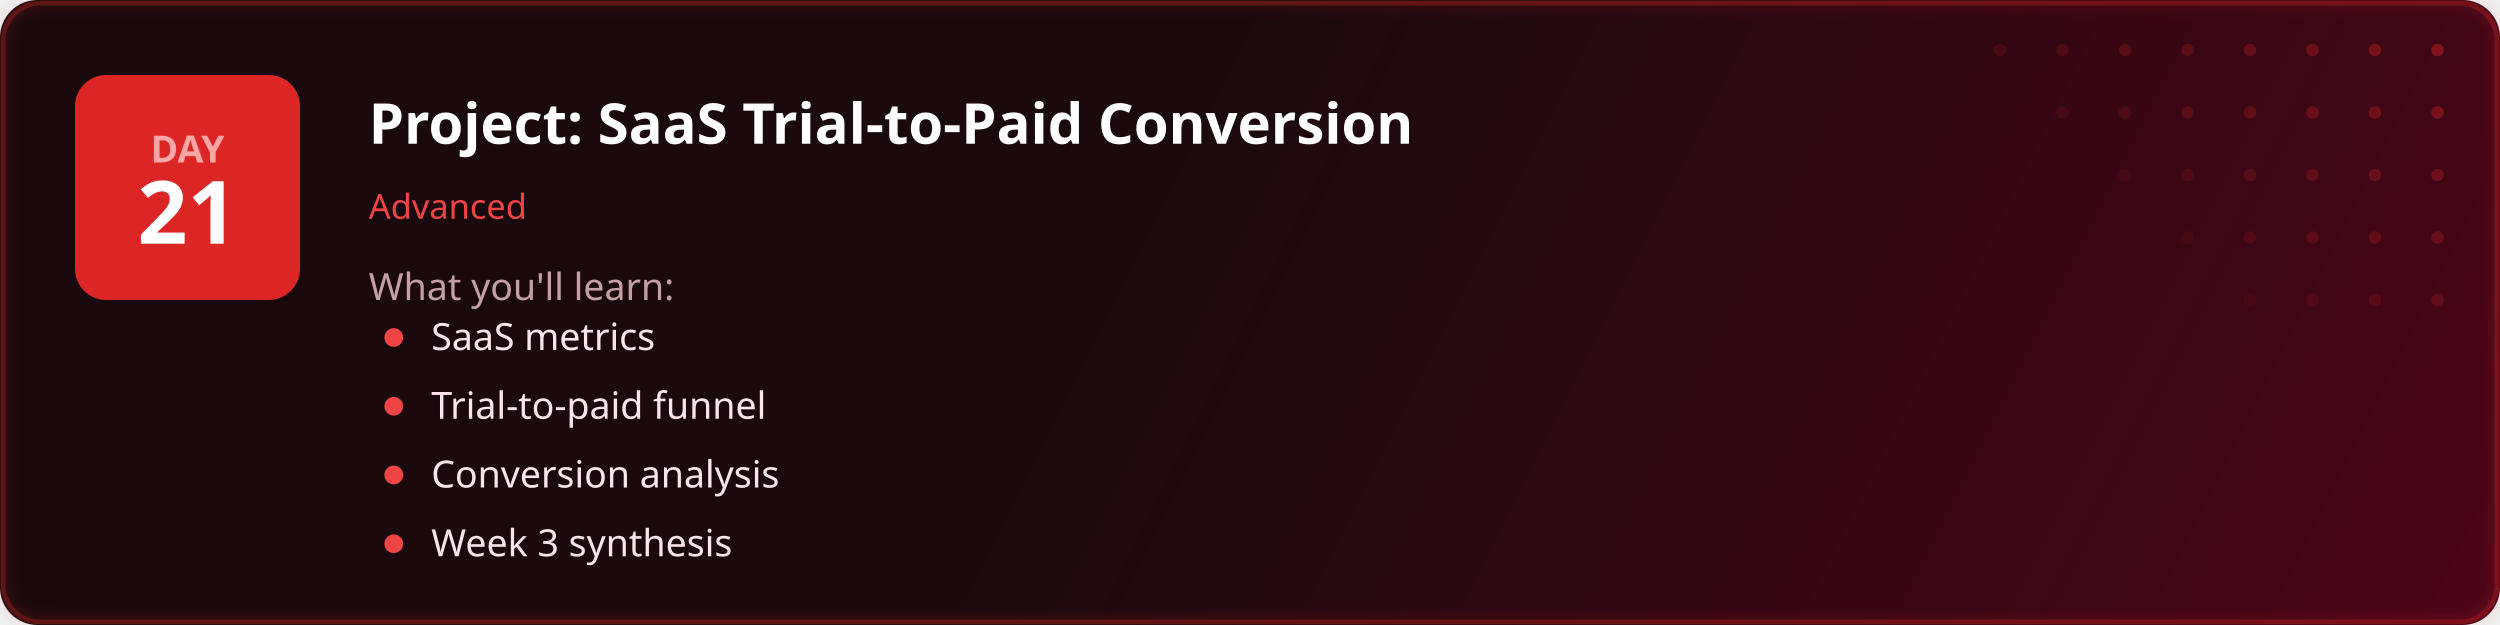
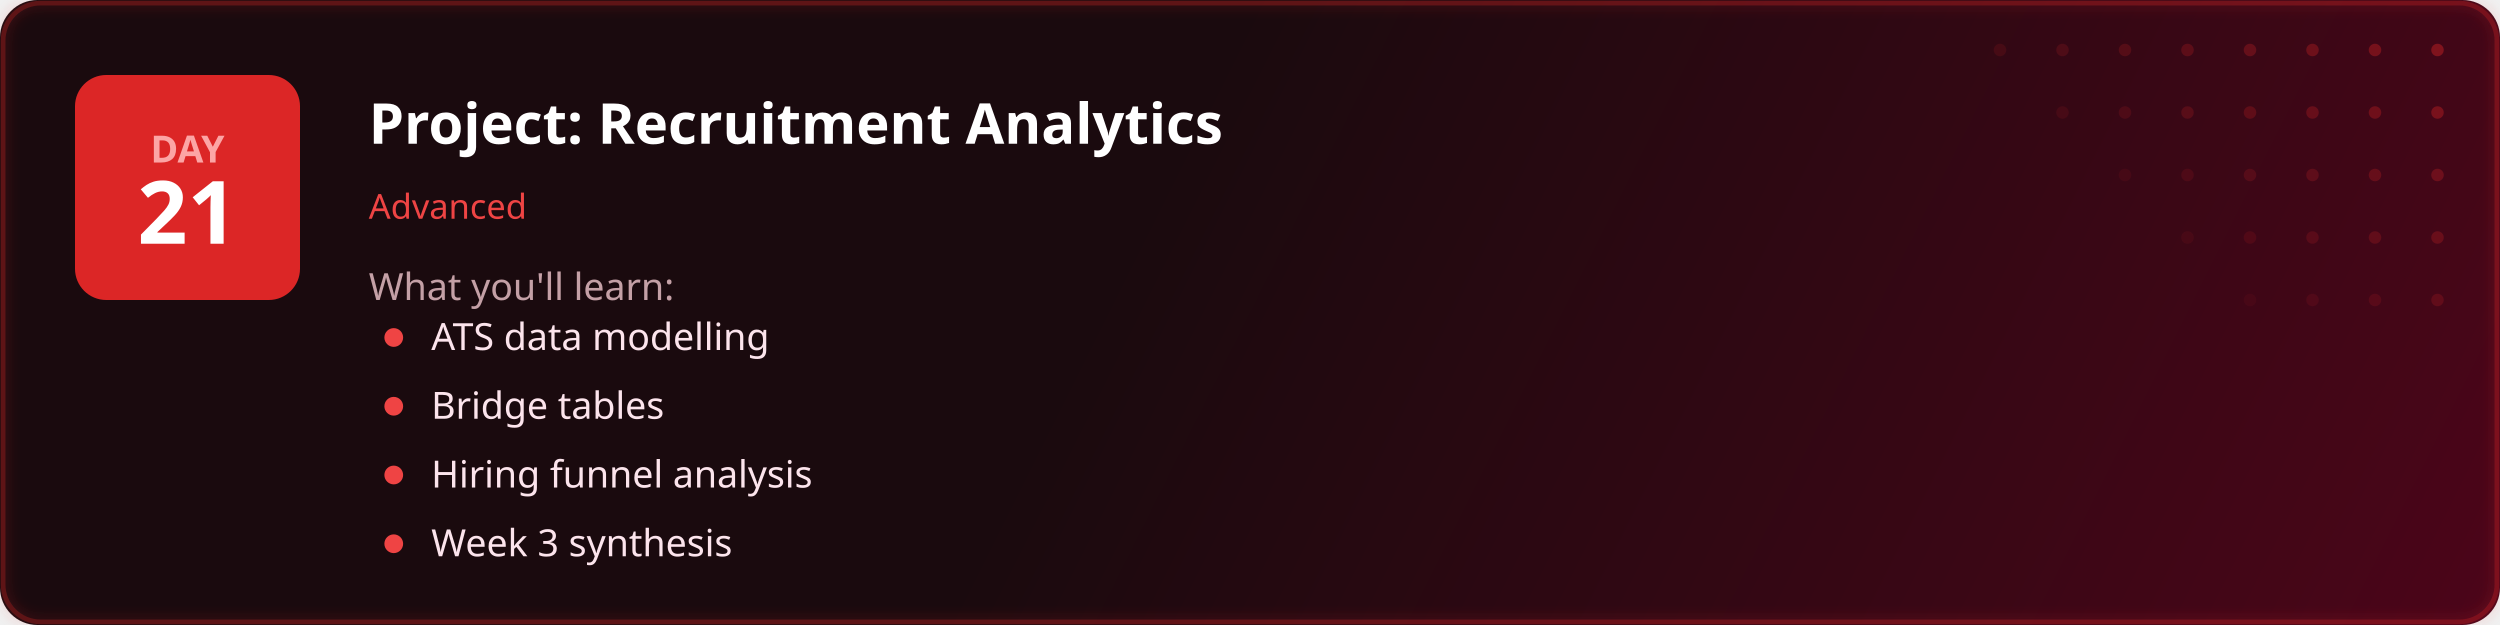
<svg xmlns="http://www.w3.org/2000/svg" viewBox="0 0 800 200" fill="none">
  <defs>
    <linearGradient id="fbg" x1="400" y1="0" x2="800" y2="200" gradientUnits="userSpaceOnUse">
      <stop offset="0%" stop-color="#1a0a0e" />
      <stop offset="100%" stop-color="#4c0519" />
    </linearGradient>
    <filter id="glow">
      <feGaussianBlur stdDeviation="2" result="blur" />
      <feMerge>
        <feMergeNode in="blur" />
        <feMergeNode in="SourceGraphic" />
      </feMerge>
    </filter>
  </defs>
  <rect width="800" height="200" rx="12" fill="url(#fbg)" />
  <rect x="1" y="1" width="798" height="198" rx="12" fill="none" stroke="#dc2626" stroke-width="1.5" opacity="0.35" filter="url(#glow)" />
  <circle cx="640" cy="16" r="2" fill="#dc2626" opacity="0.12" />
  <circle cx="660" cy="16" r="2" fill="#dc2626" opacity="0.15" />
  <circle cx="680" cy="16" r="2" fill="#dc2626" opacity="0.18" />
  <circle cx="700" cy="16" r="2" fill="#dc2626" opacity="0.22" />
  <circle cx="720" cy="16" r="2" fill="#dc2626" opacity="0.26" />
  <circle cx="740" cy="16" r="2" fill="#dc2626" opacity="0.3" />
  <circle cx="760" cy="16" r="2" fill="#dc2626" opacity="0.35" />
  <circle cx="780" cy="16" r="2" fill="#dc2626" opacity="0.4" />
  <circle cx="660" cy="36" r="2" fill="#dc2626" opacity="0.1" />
  <circle cx="680" cy="36" r="2" fill="#dc2626" opacity="0.14" />
  <circle cx="700" cy="36" r="2" fill="#dc2626" opacity="0.18" />
  <circle cx="720" cy="36" r="2" fill="#dc2626" opacity="0.22" />
  <circle cx="740" cy="36" r="2" fill="#dc2626" opacity="0.26" />
  <circle cx="760" cy="36" r="2" fill="#dc2626" opacity="0.3" />
  <circle cx="780" cy="36" r="2" fill="#dc2626" opacity="0.35" />
  <circle cx="680" cy="56" r="2" fill="#dc2626" opacity="0.08" />
  <circle cx="700" cy="56" r="2" fill="#dc2626" opacity="0.12" />
  <circle cx="720" cy="56" r="2" fill="#dc2626" opacity="0.16" />
  <circle cx="740" cy="56" r="2" fill="#dc2626" opacity="0.2" />
  <circle cx="760" cy="56" r="2" fill="#dc2626" opacity="0.24" />
  <circle cx="780" cy="56" r="2" fill="#dc2626" opacity="0.28" />
  <circle cx="700" cy="76" r="2" fill="#dc2626" opacity="0.08" />
  <circle cx="720" cy="76" r="2" fill="#dc2626" opacity="0.12" />
  <circle cx="740" cy="76" r="2" fill="#dc2626" opacity="0.16" />
  <circle cx="760" cy="76" r="2" fill="#dc2626" opacity="0.2" />
  <circle cx="780" cy="76" r="2" fill="#dc2626" opacity="0.24" />
  <circle cx="720" cy="96" r="2" fill="#dc2626" opacity="0.06" />
  <circle cx="740" cy="96" r="2" fill="#dc2626" opacity="0.1" />
  <circle cx="760" cy="96" r="2" fill="#dc2626" opacity="0.14" />
  <circle cx="780" cy="96" r="2" fill="#dc2626" opacity="0.18" />
  <rect x="24" y="24" width="72" height="72" rx="10" fill="#dc2626" />
  <text x="60" y="52" font-family="Segoe UI, system-ui, sans-serif" font-size="12" font-weight="600" fill="#fca5a5" text-anchor="middle">DAY</text>
  <text x="60" y="78" font-family="Segoe UI, system-ui, sans-serif" font-size="28" font-weight="800" fill="#ffffff" text-anchor="middle">21</text>
-   <text x="118" y="46" font-family="Segoe UI, system-ui, sans-serif" font-size="18" font-weight="700" fill="#ffffff">Project: SaaS Trial-to-Paid Conversion</text>
+   <text x="118" y="46" font-family="Segoe UI, system-ui, sans-serif" font-size="18" font-weight="700" fill="#ffffff">Project: Recruitment Analytics</text>
  <text x="118" y="70" font-family="Segoe UI, system-ui, sans-serif" font-size="11" fill="#ef4444">Advanced</text>
  <text x="118" y="96" font-family="Segoe UI, system-ui, sans-serif" font-size="12" fill="#c4a0a6">What you'll learn:</text>
  <circle cx="126" cy="108" r="3" fill="#ef4444" />
-   <text x="138" y="112" font-family="Segoe UI, system-ui, sans-serif" font-size="12" fill="#fce4ec">SaaS metrics</text>
+   <text x="138" y="112" font-family="Segoe UI, system-ui, sans-serif" font-size="12" fill="#fce4ec">ATS data modelling</text>
  <circle cx="126" cy="130" r="3" fill="#ef4444" />
-   <text x="138" y="134" font-family="Segoe UI, system-ui, sans-serif" font-size="12" fill="#fce4ec">Trial-to-paid funnel</text>
+   <text x="138" y="134" font-family="Segoe UI, system-ui, sans-serif" font-size="12" fill="#fce4ec">Bridge tables</text>
  <circle cx="126" cy="152" r="3" fill="#ef4444" />
-   <text x="138" y="156" font-family="Segoe UI, system-ui, sans-serif" font-size="12" fill="#fce4ec">Conversion analysis</text>
+   <text x="138" y="156" font-family="Segoe UI, system-ui, sans-serif" font-size="12" fill="#fce4ec">Hiring funnel analysis</text>
  <circle cx="126" cy="174" r="3" fill="#ef4444" />
  <text x="138" y="178" font-family="Segoe UI, system-ui, sans-serif" font-size="12" fill="#fce4ec">Week 3 synthesis</text>
</svg>
